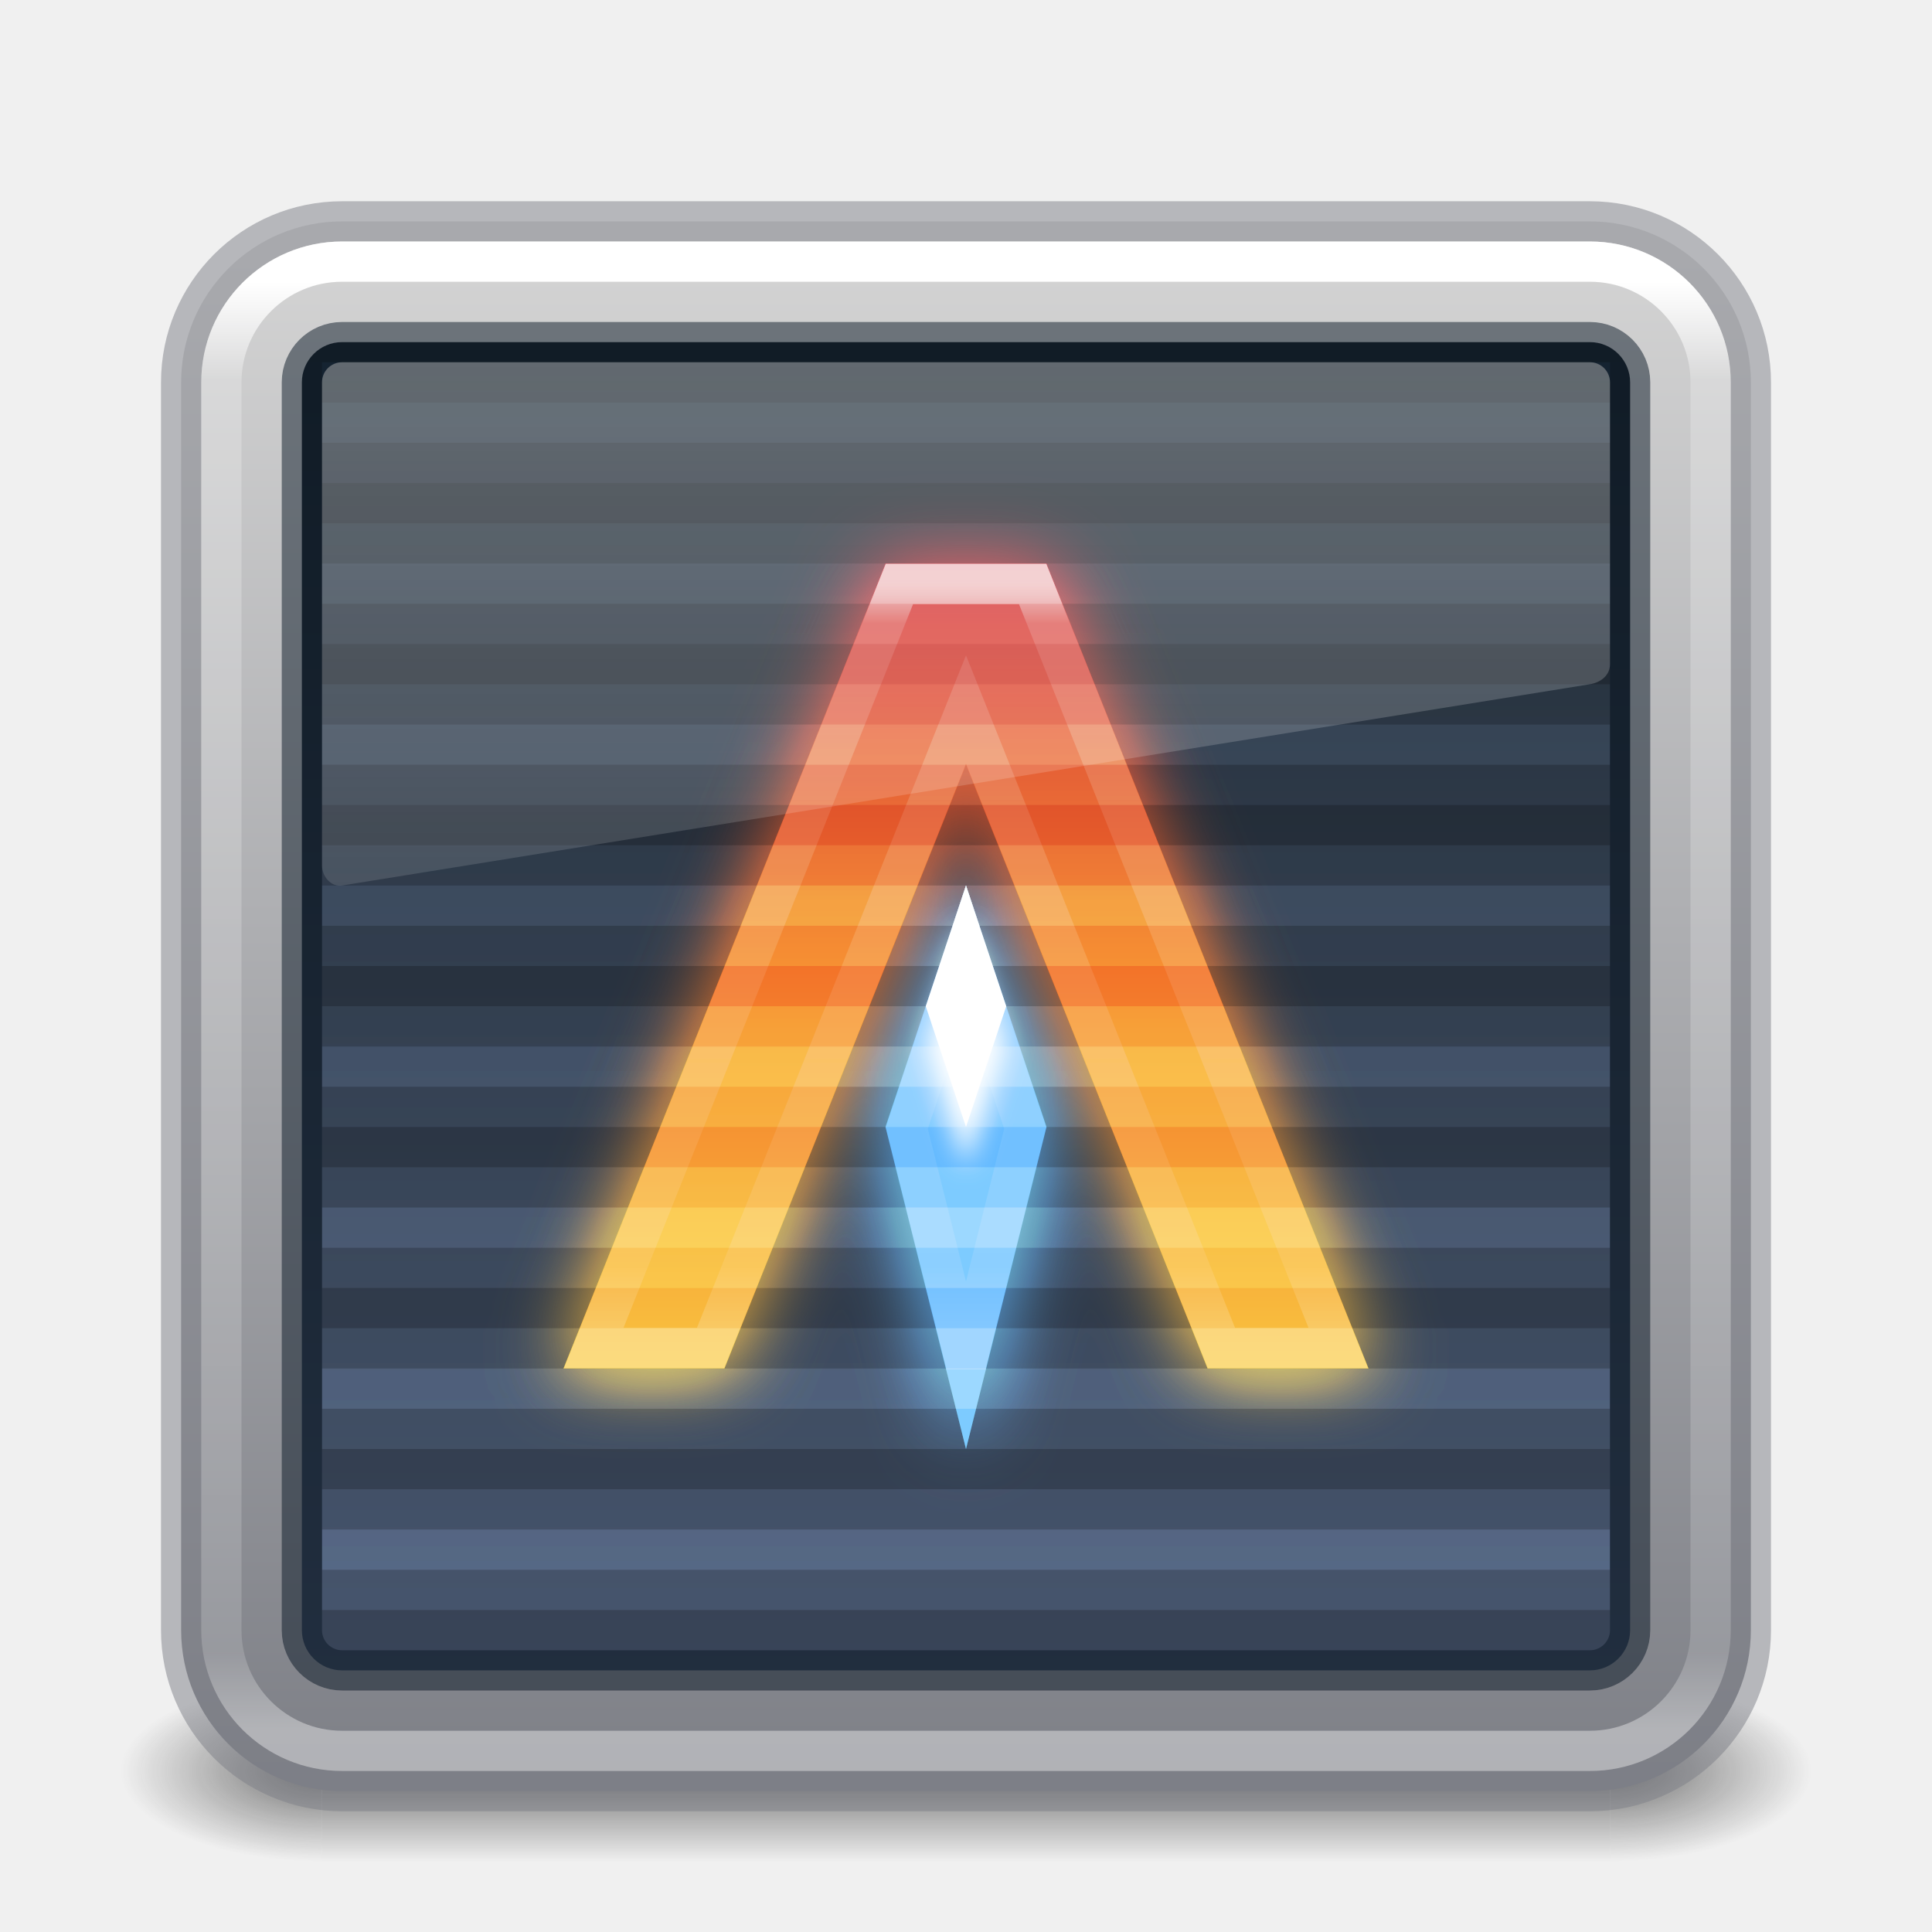
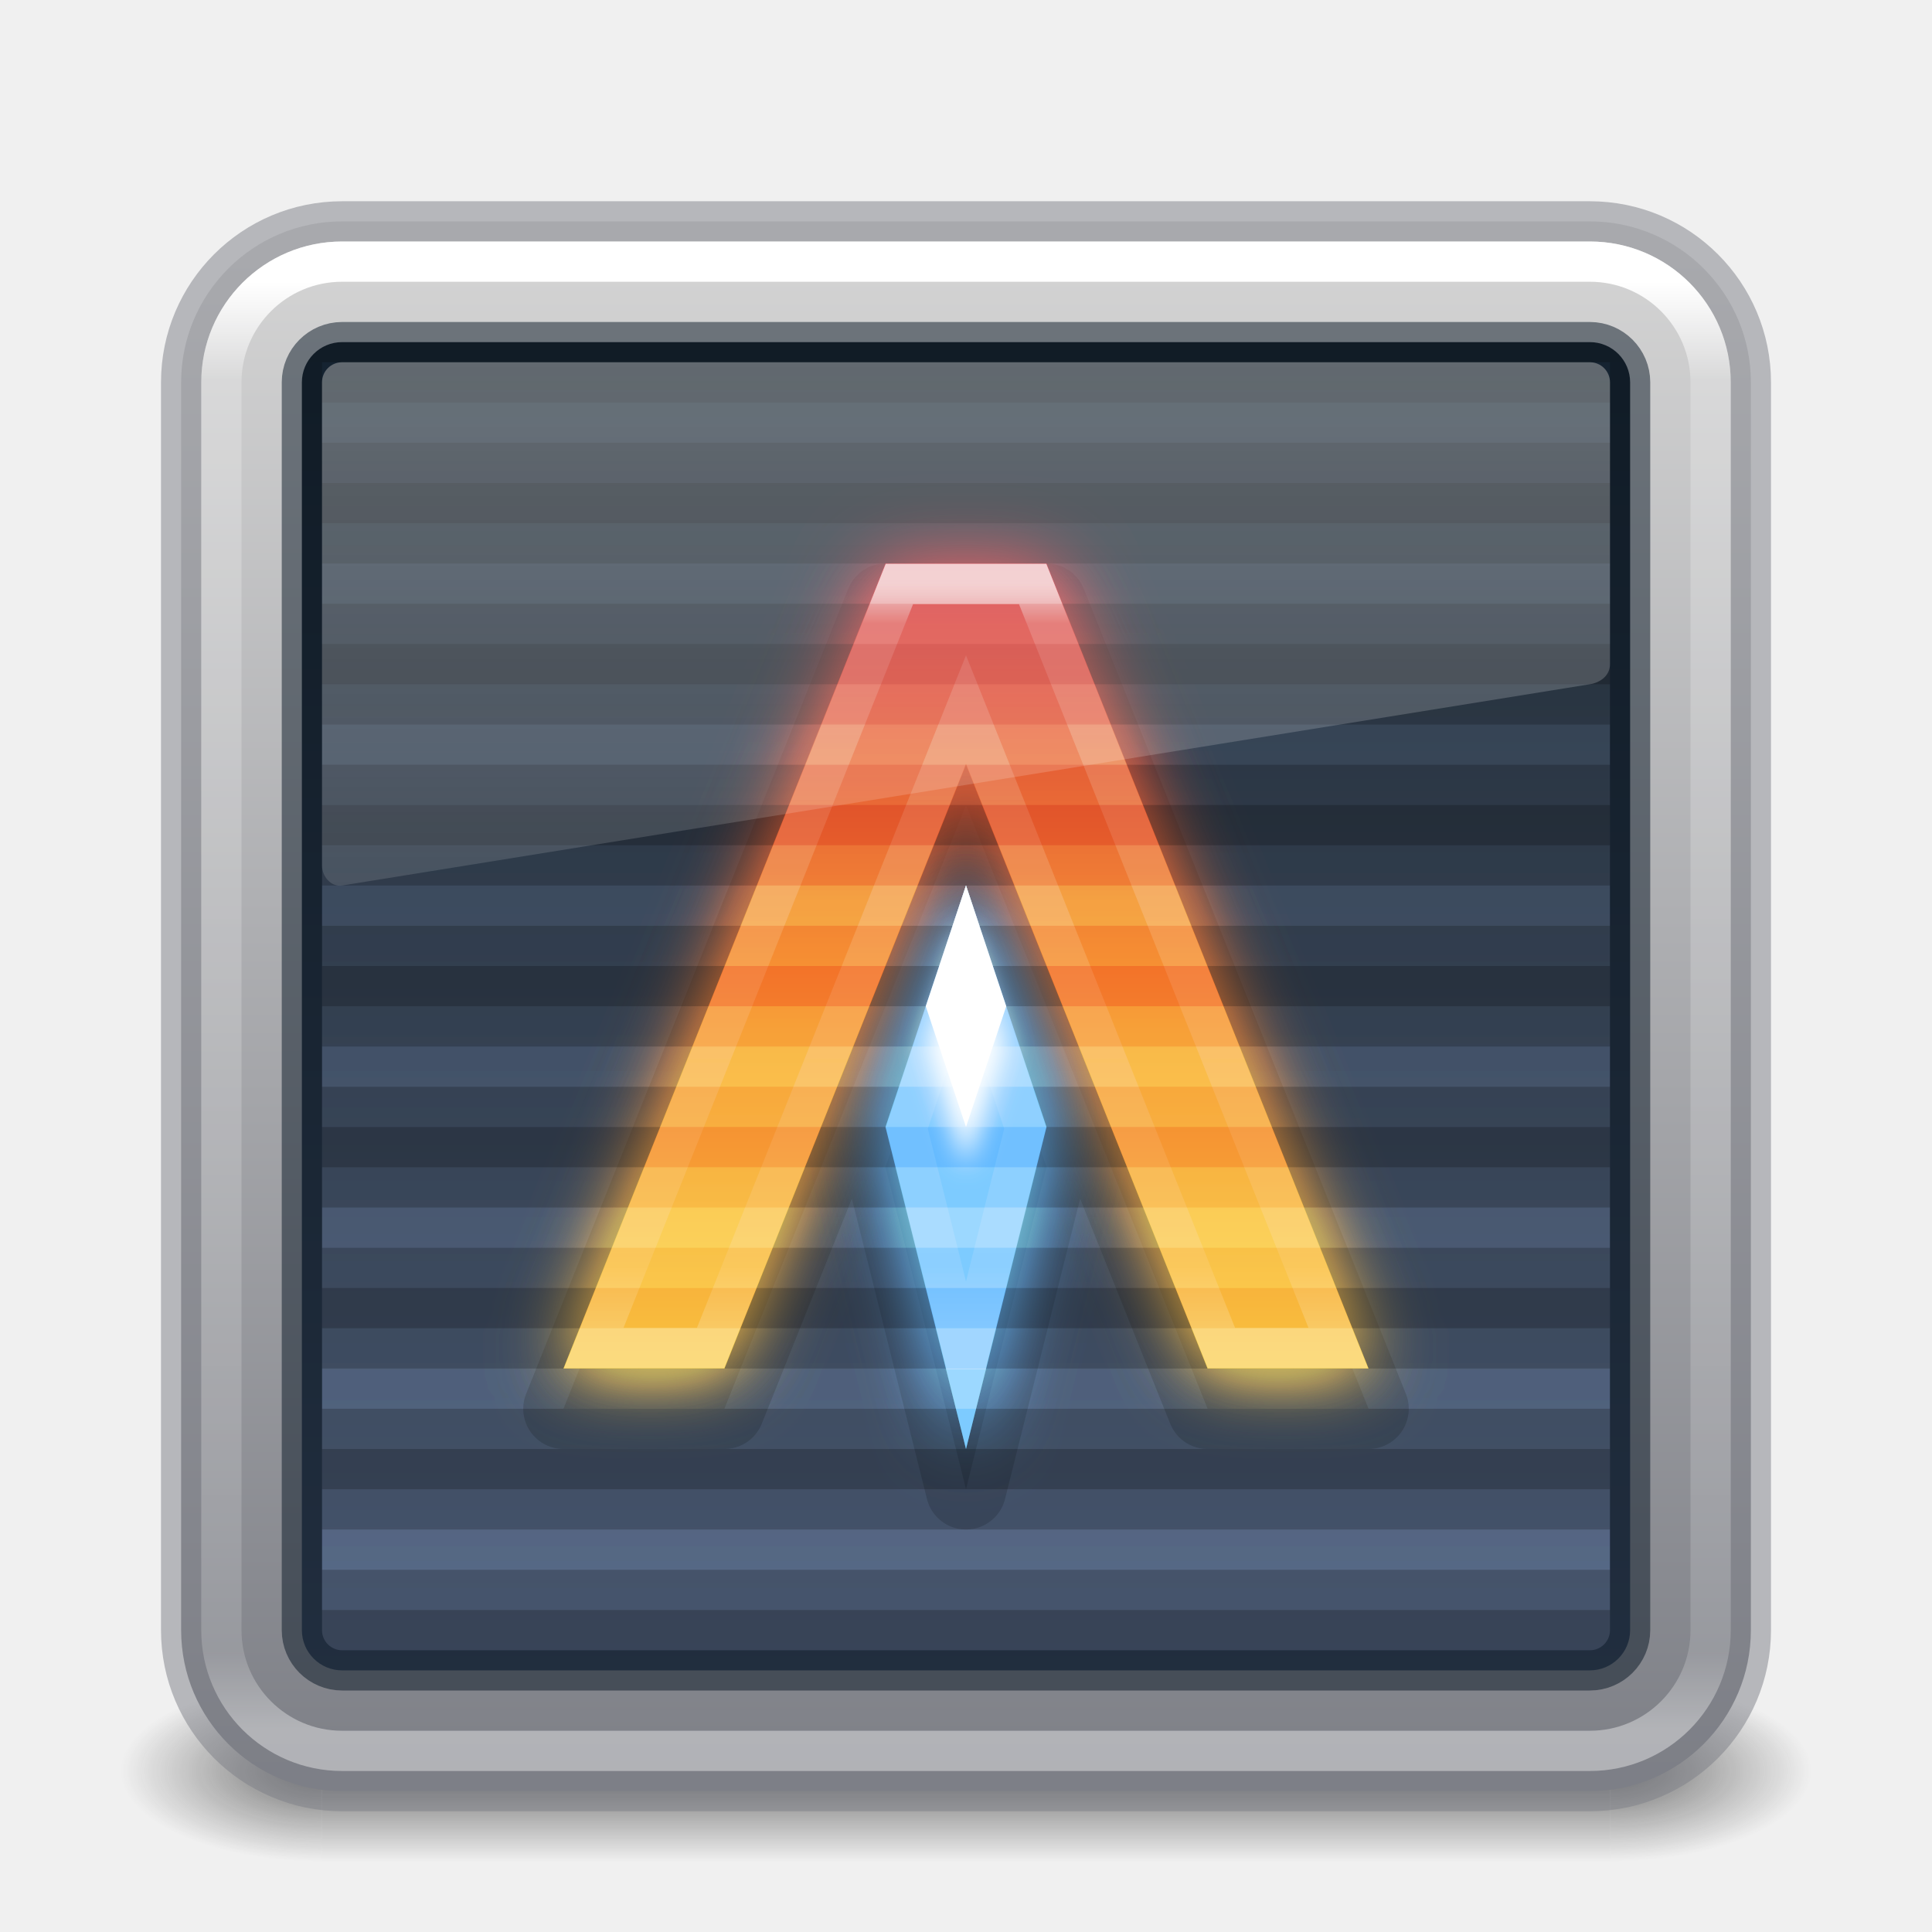
<svg xmlns="http://www.w3.org/2000/svg" xmlns:xlink="http://www.w3.org/1999/xlink" width="48" height="48" viewBox="0 0 48 48" fill="none" version="1.1" id="svg4" xml:space="preserve">
  <defs id="defs4">
-     <linearGradient id="linearGradient12">
-       <stop id="stop9" style="stop-color:#ffffff;stop-opacity:1" offset="0" />
-       <stop id="stop10" style="stop-color:#ffffff;stop-opacity:0.235" offset="0.054" />
-       <stop id="stop11" style="stop-color:#ffffff;stop-opacity:0.157" offset="0.919" />
-       <stop id="stop12" style="stop-color:#ffffff;stop-opacity:0.392" offset="1" />
+     <linearGradient id="linearGradient48">
+       <stop style="stop-color:#ffffff;stop-opacity:1;" offset="0" id="stop48" />
+       <stop style="stop-color:#ffffff;stop-opacity:0;" offset="1" id="stop49" />
    </linearGradient>
-     <linearGradient id="linearGradient19">
-       <stop style="stop-color:#ffffff;stop-opacity:1;" offset="0" id="stop22" />
-       <stop style="stop-color:#ffffff;stop-opacity:0;" offset="1" id="stop23" />
+     <linearGradient id="linearGradient909">
+       <stop id="stop907" style="stop-color:#182027;stop-opacity:1;" offset="0" />
+       <stop id="stop901" style="stop-color:#3a465a;stop-opacity:1;" offset="1" />
    </linearGradient>
-     <linearGradient id="linearGradient2">
-       <stop style="stop-color:#d4d4d4;stop-opacity:1;" offset="0" id="stop7" />
-       <stop style="stop-color:#7e8087;stop-opacity:1;" offset="1" id="stop8" />
+     <linearGradient id="linearGradient3688-166-749-654">
+       <stop offset="0" style="stop-color:#181818;stop-opacity:1" id="stop3088" />
+       <stop offset="1" style="stop-color:#181818;stop-opacity:0" id="stop3090" />
+     </linearGradient>
+     <linearGradient id="linearGradient3702-501-757-795">
+       <stop offset="0" style="stop-color:#181818;stop-opacity:0" id="stop3100" />
+       <stop offset="0.5" style="stop-color:#181818;stop-opacity:1" id="stop3102" />
+       <stop offset="1" style="stop-color:#181818;stop-opacity:0" id="stop3104" />
    </linearGradient>
    <linearGradient id="linearGradient1">
      <stop style="stop-color:#c6262e;stop-opacity:1;" offset="0" id="stop4" />
      <stop style="stop-color:#f37329;stop-opacity:1;" offset="0.5" id="stop6" />
      <stop style="stop-color:#f9c440;stop-opacity:1;" offset="1" id="stop5" />
+     </linearGradient>
+     <linearGradient id="linearGradient2">
+       <stop style="stop-color:#d4d4d4;stop-opacity:1;" offset="0" id="stop7" />
+       <stop style="stop-color:#7e8087;stop-opacity:1;" offset="1" id="stop8" />
    </linearGradient>
    <linearGradient id="linearGradient1201">
      <stop id="stop1193" style="stop-color:#ffffff;stop-opacity:1" offset="0" />
      <stop id="stop1195" style="stop-color:#ffffff;stop-opacity:0.235" offset="0.068" />
      <stop id="stop1197" style="stop-color:#ffffff;stop-opacity:0.157" offset="0.947" />
      <stop id="stop1199" style="stop-color:#ffffff;stop-opacity:0.392" offset="1" />
    </linearGradient>
-     <linearGradient id="linearGradient3688-166-749">
-       <stop id="stop2883" style="stop-color:#181818;stop-opacity:1" offset="0" />
-       <stop id="stop2885" style="stop-color:#181818;stop-opacity:0" offset="1" />
+     <linearGradient xlink:href="#linearGradient3702-501-757-795" id="linearGradient1191" gradientUnits="userSpaceOnUse" x1="25.058" y1="47.028" x2="25.058" y2="39.999" gradientTransform="matrix(1.142857,0,0,0.6428571,-3.428569,16.03572)" />
+     <linearGradient xlink:href="#linearGradient909" id="linearGradient15-7" gradientUnits="userSpaceOnUse" x1="24" y1="8" x2="24" y2="42.5" />
+     <linearGradient xlink:href="#linearGradient1" id="linearGradient16" gradientUnits="userSpaceOnUse" gradientTransform="translate(-1,-1)" x1="25" y1="15" x2="25" y2="35" />
+     <linearGradient id="linearGradient12-1">
+       <stop id="stop9" style="stop-color:#ffffff;stop-opacity:1" offset="0" />
+       <stop id="stop10-7" style="stop-color:#ffffff;stop-opacity:0.235" offset="0.054" />
+       <stop id="stop11-2" style="stop-color:#ffffff;stop-opacity:0.157" offset="0.919" />
+       <stop id="stop12" style="stop-color:#ffffff;stop-opacity:0.392" offset="1" />
    </linearGradient>
-     <linearGradient id="linearGradient3702-501-757">
-       <stop id="stop2895" style="stop-color:#181818;stop-opacity:0" offset="0" />
-       <stop id="stop2897" style="stop-color:#181818;stop-opacity:1" offset="0.5" />
-       <stop id="stop2899" style="stop-color:#181818;stop-opacity:0" offset="1" />
-     </linearGradient>
-     <linearGradient id="linearGradient870">
-       <stop id="stop868" offset="0" style="stop-color:#182027;stop-opacity:1;" />
-       <stop id="stop866" offset="1" style="stop-color:#3a465a;stop-opacity:1;" />
-     </linearGradient>
-     <linearGradient xlink:href="#linearGradient870" id="linearGradient15" gradientUnits="userSpaceOnUse" x1="24" y1="8" x2="24" y2="42.5" />
-     <linearGradient xlink:href="#linearGradient1" id="linearGradient16" gradientUnits="userSpaceOnUse" gradientTransform="translate(-1,-1)" x1="25" y1="15" x2="25" y2="35" />
-     <radialGradient cx="4.993" cy="43.5" r="2.5" fx="4.993" fy="43.5" id="radialGradient3013-6-1-7" xlink:href="#linearGradient3688-166-749" gradientUnits="userSpaceOnUse" gradientTransform="matrix(2.003784,0,0,0.8999999,29.98813,4.850003)" />
-     <radialGradient cx="4.993" cy="43.5" r="2.5" fx="4.993" fy="43.5" id="radialGradient3015-1-8-9" xlink:href="#linearGradient3688-166-749" gradientUnits="userSpaceOnUse" gradientTransform="matrix(2.003784,0,0,0.8999999,-18.01187,-83.15)" />
-     <filter style="color-interpolation-filters:sRGB" id="filter1-0" x="-0.384" y="-0.128" width="1.768" height="1.256">
+     <radialGradient cx="4.993" cy="43.5" r="2.5" fx="4.993" fy="43.5" id="radialGradient3013-6-1-7-0" xlink:href="#linearGradient3688-166-749-654" gradientUnits="userSpaceOnUse" gradientTransform="matrix(2.003784,0,0,0.8999999,29.98813,4.850003)" />
+     <radialGradient cx="4.993" cy="43.5" r="2.5" fx="4.993" fy="43.5" id="radialGradient3015-1-8-9" xlink:href="#linearGradient3688-166-749-654" gradientUnits="userSpaceOnUse" gradientTransform="matrix(2.003784,0,0,0.8999999,-18.01187,-83.15)" />
+     <filter style="color-interpolation-filters:sRGB" id="filter1-0-9" x="-0.384" y="-0.128" width="1.768" height="1.256">
      <feGaussianBlur stdDeviation="0.32" id="feGaussianBlur1-2" />
    </filter>
    <linearGradient xlink:href="#linearGradient1201" id="linearGradient13" gradientUnits="userSpaceOnUse" gradientTransform="translate(0,1.000006)" x1="39" y1="6" x2="39" y2="41.945" />
    <linearGradient xlink:href="#linearGradient2" id="linearGradient14" gradientUnits="userSpaceOnUse" x1="24.5" y1="6" x2="24.5" y2="44" />
-     <linearGradient xlink:href="#linearGradient19" id="linearGradient18" gradientUnits="userSpaceOnUse" x1="24" y1="9" x2="24" y2="31" />
-     <linearGradient xlink:href="#linearGradient3702-501-757" id="linearGradient20" gradientUnits="userSpaceOnUse" gradientTransform="matrix(1.142857,0,0,0.6428571,-3.428569,16.03572)" x1="25.058" y1="47.028" x2="25.058" y2="39.999" />
-     <linearGradient xlink:href="#linearGradient12" id="linearGradient9" x1="24" y1="14.5" x2="24" y2="33" gradientUnits="userSpaceOnUse" />
-     <filter style="color-interpolation-filters:sRGB" id="filter13" x="-0.113" y="-0.103" width="1.227" height="1.206">
+     <linearGradient xlink:href="#linearGradient48" id="linearGradient18-1" gradientUnits="userSpaceOnUse" x1="24" y1="9" x2="24" y2="31" />
+     <linearGradient xlink:href="#linearGradient12-1" id="linearGradient9" x1="24" y1="14.5" x2="24" y2="33" gradientUnits="userSpaceOnUse" />
+     <filter style="color-interpolation-filters:sRGB" id="filter13" x="-0.567" y="-0.162" width="2.134" height="1.324">
      <feGaussianBlur stdDeviation="0.945" id="feGaussianBlur13" />
    </filter>
+     <linearGradient xlink:href="#linearGradient1" id="linearGradient5" gradientUnits="userSpaceOnUse" gradientTransform="translate(-1,-1)" x1="25" y1="15" x2="25" y2="35" />
  </defs>
  <g id="g8-2-3">
-     <rect style="opacity:0.6;fill:url(#radialGradient3013-6-1-7);fill-opacity:1;stroke:none;stroke-width:0.863" id="rect2801-3-7-8-7" y="41.75" x="40" height="4.5" width="5" />
+     <rect style="opacity:0.6;fill:url(#radialGradient3013-6-1-7-0);fill-opacity:1;stroke:none;stroke-width:0.863" id="rect2801-3-7-8-7" y="41.75" x="40" height="4.5" width="5" />
    <rect style="opacity:0.6;fill:url(#radialGradient3015-1-8-9);fill-opacity:1;stroke:none;stroke-width:0.863" id="rect3696-6-3-9-5" transform="scale(-1)" y="-46.25" x="-8" height="4.5" width="5" />
-     <rect style="opacity:0.6;fill:url(#linearGradient20);fill-opacity:1;stroke:none;stroke-width:0.863" id="rect3700-4-6-7-9" y="41.75" x="8" height="4.5" width="32" />
+     <rect style="opacity:0.6;fill:url(#linearGradient1191);fill-opacity:1;stroke:none;stroke-width:0.863" id="rect3700-4-6-7-9" y="41.75" x="8" height="4.5" width="32" />
  </g>
  <rect style="color:#000000;font-variation-settings:normal;display:inline;overflow:visible;visibility:visible;vector-effect:none;fill:url(#linearGradient14);fill-opacity:1;fill-rule:nonzero;stroke:#7e8087;stroke-width:1;stroke-linecap:butt;stroke-linejoin:miter;stroke-miterlimit:4;stroke-dasharray:none;stroke-dashoffset:0;stroke-opacity:0.498;marker:none;enable-background:accumulate;stop-color:#000000" id="rect9" y="5.5" x="4.5" ry="4" rx="4" height="39" width="39" />
-   <rect style="opacity:1;fill:url(#linearGradient15);stroke:none;stroke-linejoin:round;stroke-opacity:1" id="rect8-1-8" width="33" height="33" x="7.5" y="8.5" rx="1" ry="1" />
-   <g id="g13" style="filter:url(#filter13)">
-     <path style="fill:url(#linearGradient16);stroke:none;stroke-linejoin:round;stroke-opacity:0.497" d="m 22.002,14 h 3.996 l 8.002,20 H 30.002 L 24,19.002 17.998,34 H 14 Z" id="path12" />
-     <path style="fill:#64baff;stroke:none;stroke-width:0.97;stroke-linejoin:round;stroke-opacity:0.497" d="m 24,22 -2,6 2,8 2,-8 z" id="path13" />
+   <rect style="opacity:1;fill:url(#linearGradient15-7);stroke:none;stroke-linejoin:round;stroke-opacity:1" id="rect8-1-8" width="33" height="33" x="7.5" y="8.5" rx="1" ry="1" />
+   <g id="g1" style="display:inline">
+     <path id="path4" style="display:inline;fill:#000000;stroke:#000000;stroke-linejoin:round;stroke-opacity:1;stroke-width:2;stroke-dasharray:none;opacity:0.15" d="M 22.002,15 14,35 h 3.998 L 24,20.002 30.002,35 H 34 L 25.998,15 Z M 24,23 l -2,6 2,8 2,-8 z" />
+     <path id="path3" style="display:inline;fill:#000000;stroke:none;stroke-linejoin:round;stroke-opacity:0.497;opacity:0.15" d="M 22.002,15 14,35 h 3.998 L 24,20.002 30.002,35 H 34 L 25.998,15 Z M 24,23 l -2,6 2,8 2,-8 z" />
+     <path style="display:inline;fill:url(#linearGradient16);stroke:none;stroke-linejoin:round;stroke-opacity:0.497;filter:url(#filter13)" d="m 22.002,14 h 3.996 l 8.002,20 H 30.002 L 24,19.002 17.998,34 H 14 Z" id="path12-77" />
+     <path style="display:inline;fill:#64baff;stroke:none;stroke-width:0.97;stroke-linejoin:round;stroke-opacity:0.497;filter:url(#filter13)" d="m 24,22 -2,6 2,8 2,-8 z" id="path13-1" />
+     <path style="display:inline;fill:url(#linearGradient5);stroke:none;stroke-linejoin:round;stroke-opacity:0.497" d="m 22.002,14 h 3.996 L 34,34 H 30.002 L 24,19.002 17.998,34 H 14 Z" id="path11-4" />
+     <path style="display:inline;fill:#64baff;stroke:none;stroke-width:0.97;stroke-linejoin:round;stroke-opacity:0.497" d="m 24,22 -2,6 2,8 2,-8 z" id="path12-7" />
+     <path style="display:inline;fill:#ffffff;fill-opacity:1;stroke:none;stroke-width:0.6;stroke-linejoin:round;stroke-opacity:0.497" d="m 24,22 -1,3 1,3 1,-3 z" id="path13-8" />
+     <path style="fill:#ffffff;fill-opacity:1;stroke:none;stroke-width:0.6;stroke-linejoin:round;stroke-opacity:0.497;filter:url(#filter1-0-9)" d="m 24,23 -1,3 1,3 1,-3 z" id="path1-5" />
+     <path id="path2" style="display:inline;opacity:0.5;fill:none;stroke:url(#linearGradient9);stroke-linejoin:miter" d="m 22.346,14.51 h 3.309 L 33.248,33.49 H 30.346 L 24,17.629 17.654,33.49 H 14.752 Z M 24,23.615 25.469,28.023 24,33.9 22.531,28.023 Z" />
  </g>
-   <rect style="fill:none;stroke:url(#linearGradient13);stroke-width:1;stroke-linecap:round;stroke-linejoin:round;stroke-miterlimit:4;stroke-dasharray:none;stroke-dashoffset:0;stroke-opacity:1" id="rect10" y="6.5" x="5.5" ry="3" rx="3" height="37" width="37" />
-   <rect style="opacity:1;fill:none;stroke:#091825;stroke-linejoin:round;stroke-opacity:0.497" id="rect1-9-9" width="33" height="33" x="7.5" y="8.5" rx="1" ry="1" />
-   <path style="fill:url(#linearGradient16);stroke:none;stroke-linejoin:round;stroke-opacity:0.497" d="m 22.002,14 h 3.996 l 8.002,20 H 30.002 L 24,19.002 17.998,34 H 14 Z" id="path11-4" />
-   <path style="fill:#64baff;stroke:none;stroke-width:0.97;stroke-linejoin:round;stroke-opacity:0.497" d="m 24,22 -2,6 2,8 2,-8 z" id="path12-7" />
-   <path id="path2" style="fill:none;stroke:url(#linearGradient9);stroke-linejoin:miter;opacity:0.5" d="m 22.346,14.51 h 3.309 l 7.594,18.98 H 30.346 L 24,17.629 17.654,33.49 H 14.752 Z M 24,23.615 25.469,28.023 24,33.9 22.531,28.023 Z" />
-   <path style="fill:#ffffff;fill-opacity:1;stroke:none;stroke-width:0.6;stroke-linejoin:round;stroke-opacity:0.497" d="m 24,22 -1,3 1,3 1,-3 z" id="path13-8" />
-   <path style="fill:#ffffff;fill-opacity:1;stroke:none;stroke-width:0.6;stroke-linejoin:round;stroke-opacity:0.497;filter:url(#filter1-0)" d="m 24,23 -1,3 1,3 1,-3 z" id="path1" />
+   <rect style="display:inline;fill:none;stroke:url(#linearGradient13);stroke-width:1;stroke-linecap:round;stroke-linejoin:round;stroke-miterlimit:4;stroke-dasharray:none;stroke-dashoffset:0;stroke-opacity:1" id="rect10" y="6.5" x="5.5" ry="3" rx="3" height="37" width="37" />
+   <rect style="display:inline;opacity:1;fill:none;stroke:#091825;stroke-linejoin:round;stroke-opacity:0.497" id="rect1-9-9" width="33" height="33" x="7.5" y="8.5" rx="1" ry="1" />
  <path id="path8-7" style="opacity:0.25;mix-blend-mode:overlay;fill:none;fill-opacity:1;stroke:#ffffff;stroke-width:2;stroke-linejoin:round;stroke-dasharray:none;stroke-opacity:1" d="M 8,39 H 40 M 8,35 H 40 M 8,31 H 40 M 8,27 H 40 M 8,23 H 40 M 8,19 H 40 M 8,15 H 40 M 8,11 h 32" />
  <path id="path9" style="opacity:0.25;mix-blend-mode:overlay;fill:none;fill-opacity:1;stroke:#ffffff;stroke-width:2;stroke-linejoin:round;stroke-dasharray:none;stroke-opacity:1" d="M 8,38 H 40 M 8,34 H 40 M 8,30 H 40 M 8,26 H 40 M 8,22 H 40 M 8,18 H 40 M 8,14 H 40 M 8,10 h 32" />
-   <path id="path14" style="baseline-shift:baseline;display:inline;overflow:visible;opacity:0.3;vector-effect:none;fill:url(#linearGradient18);stroke-linecap:round;stroke-linejoin:round;enable-background:accumulate;stop-color:#000000" d="m 8.5,9 h 31 C 39.777,9 40,9.223 40,9.5 v 7 c 0,0.277 -0.227,0.456 -0.5,0.5 l -31,5 C 8.227,22.044 8,21.777 8,21.5 V 9.5 C 8,9.223 8.223,9 8.5,9 Z" />
+   <path id="path14" style="baseline-shift:baseline;display:inline;overflow:visible;opacity:0.3;vector-effect:none;fill:url(#linearGradient18-1);stroke-linecap:round;stroke-linejoin:round;enable-background:accumulate;stop-color:#000000" d="m 8.5,9 h 31 C 39.777,9 40,9.223 40,9.5 v 7 c 0,0.277 -0.227,0.456 -0.5,0.5 l -31,5 C 8.227,22.044 8,21.777 8,21.5 V 9.5 C 8,9.223 8.223,9 8.5,9 Z" />
</svg>
